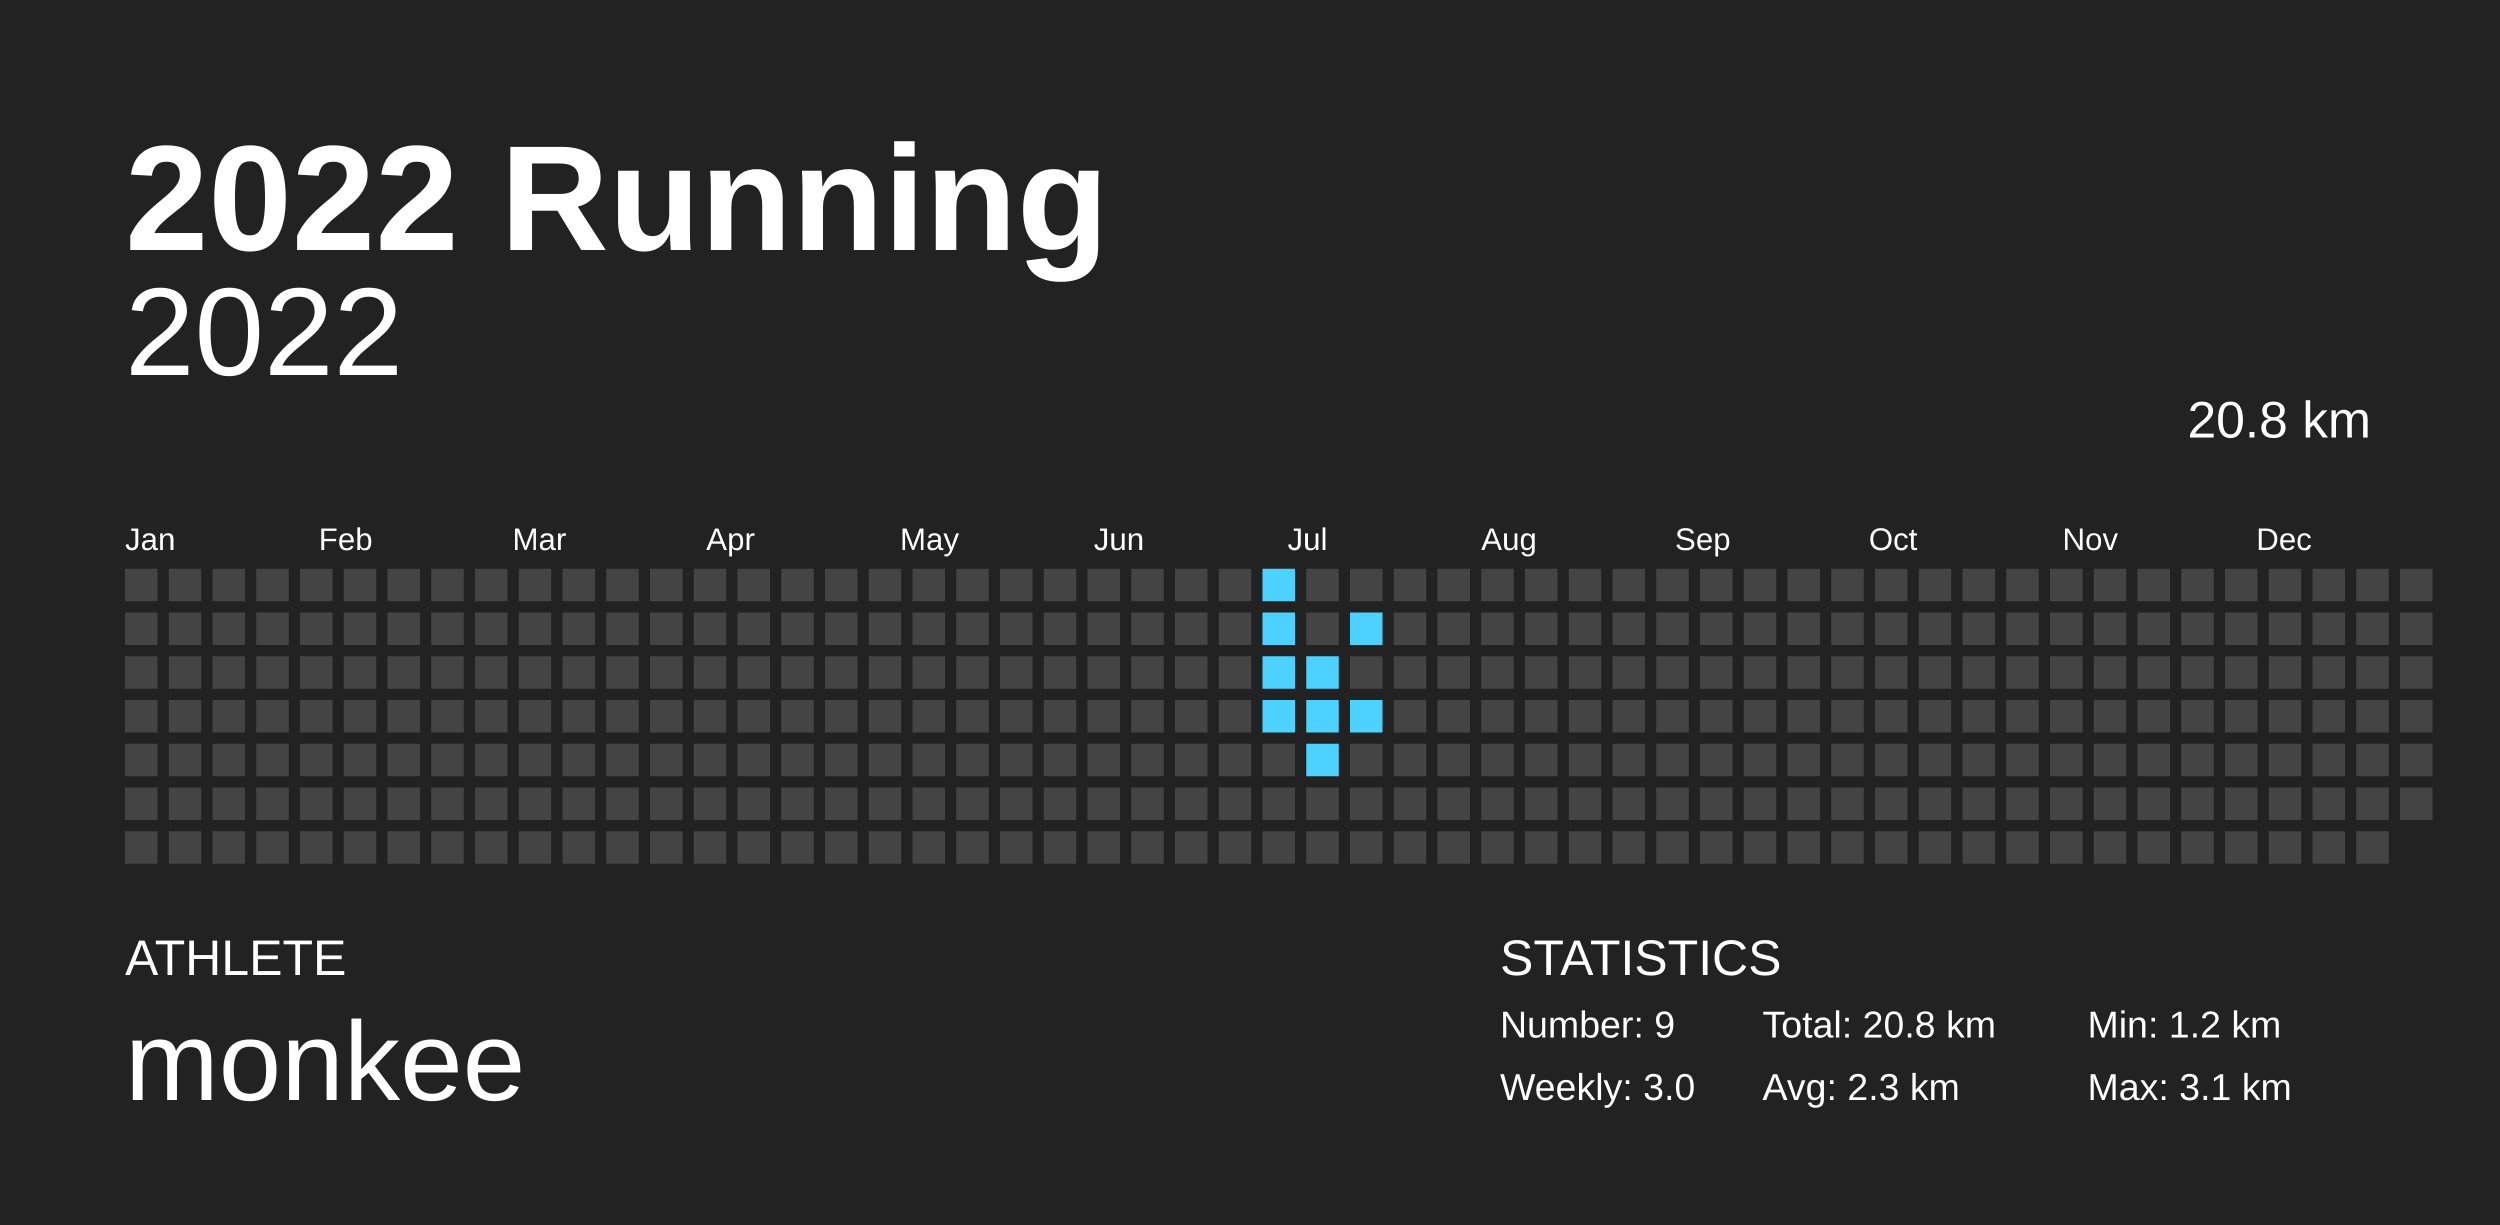
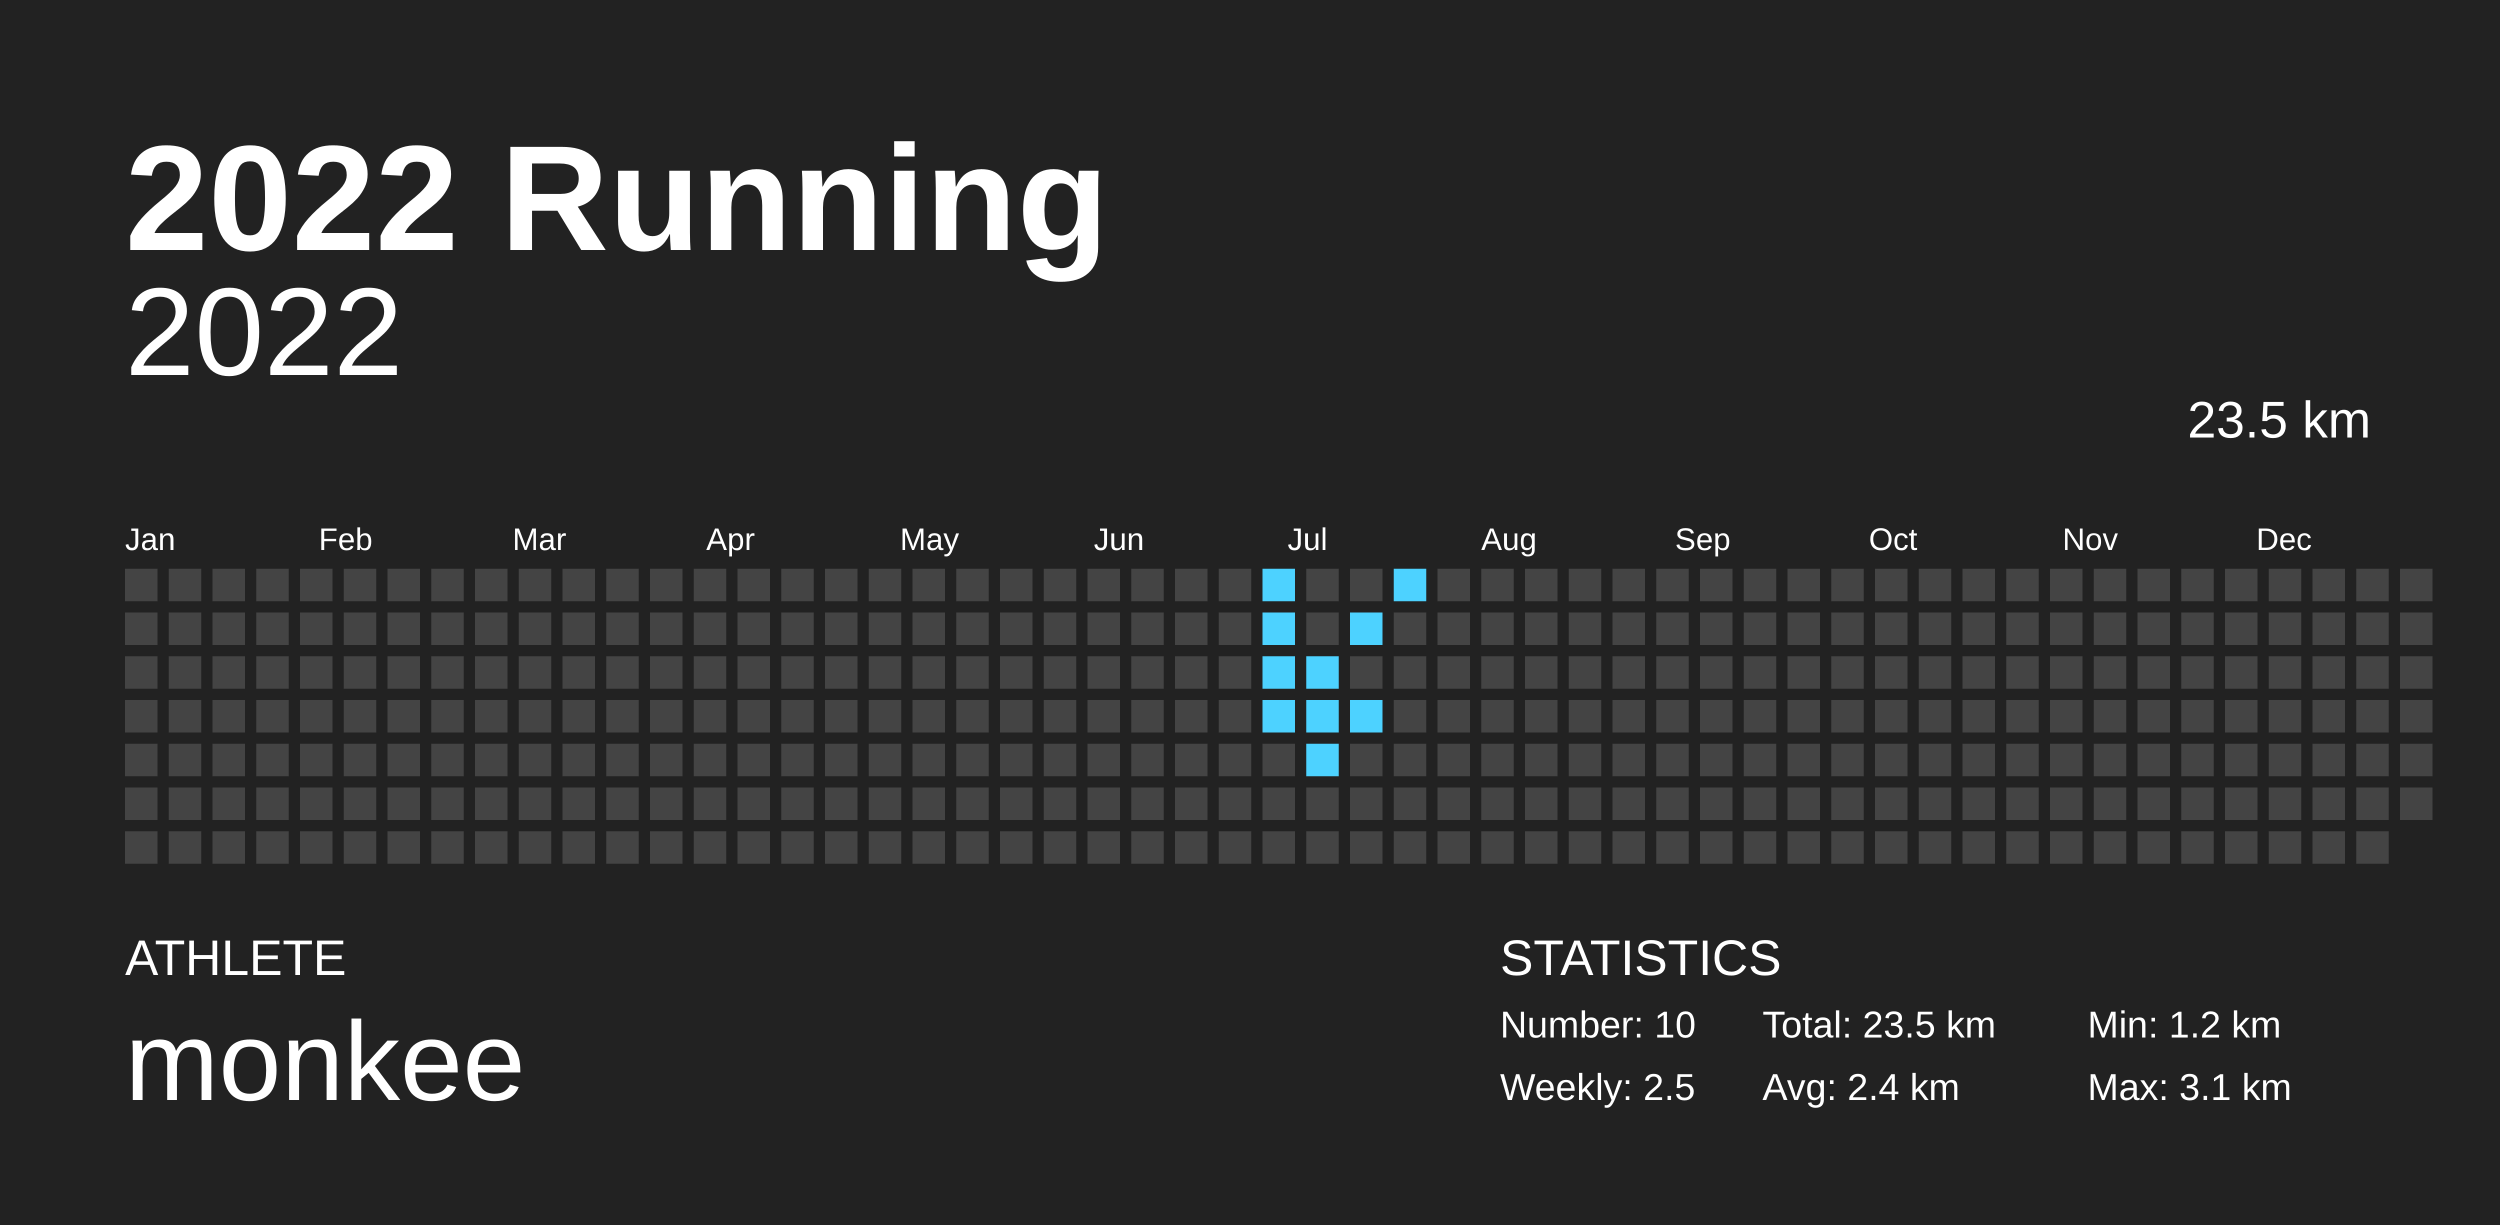
<svg xmlns="http://www.w3.org/2000/svg" baseProfile="full" height="98mm" version="1.1" viewBox="0,0,200,98" width="200mm">
  <defs />
  <rect fill="#222222" height="98" width="200" x="0" y="0" />
  <text fill="#FFFFFF" style="font-size:12px; font-family:Arial; font-weight:bold;" x="10" y="20">2022 Running</text>
  <text fill="#FFFFFF" style="font-size:4px; font-family:Arial" x="10" y="78">ATHLETE</text>
  <text fill="#FFFFFF" style="font-size:9px; font-family:Arial" x="10" y="88">monkee</text>
  <text fill="#FFFFFF" style="font-size:4px; font-family:Arial" x="120" y="78">STATISTICS</text>
-   <text fill="#FFFFFF" style="font-size:3px; font-family:Arial" x="120" y="83">Number: 9</text>
-   <text fill="#FFFFFF" style="font-size:3px; font-family:Arial" x="120" y="88">Weekly: 3.0</text>
-   <text fill="#FFFFFF" style="font-size:3px; font-family:Arial" x="141" y="83">Total: 20.8 km</text>
-   <text fill="#FFFFFF" style="font-size:3px; font-family:Arial" x="141" y="88">Avg: 2.3 km</text>
+   <text fill="#FFFFFF" style="font-size:3px; font-family:Arial" x="120" y="83">Number: 10</text>
+   <text fill="#FFFFFF" style="font-size:3px; font-family:Arial" x="120" y="88">Weekly: 2.5</text>
+   <text fill="#FFFFFF" style="font-size:3px; font-family:Arial" x="141" y="83">Total: 23.5 km</text>
+   <text fill="#FFFFFF" style="font-size:3px; font-family:Arial" x="141" y="88">Avg: 2.4 km</text>
  <text fill="#FFFFFF" style="font-size:3px; font-family:Arial" x="167" y="83">Min: 1.2 km</text>
  <text fill="#FFFFFF" style="font-size:3px; font-family:Arial" x="167" y="88">Max: 3.1 km</text>
  <text alignment-baseline="hanging" fill="#FFFFFF" style="font-size:10.0px; font-family:Arial;" x="10" y="30">2022</text>
-   <text alignment-baseline="hanging" fill="#FFFFFF" style="font-size:4.125px; font-family:Arial;" x="175" y="35">20.8 km</text>
+   <text alignment-baseline="hanging" fill="#FFFFFF" style="font-size:4.125px; font-family:Arial;" x="175" y="35">23.5 km</text>
  <text fill="#FFFFFF" style="font-size:2.5px; font-family:Arial" x="10.0" y="44">Jan</text>
  <text fill="#FFFFFF" style="font-size:2.5px; font-family:Arial" x="25.5" y="44">Feb</text>
  <text fill="#FFFFFF" style="font-size:2.5px; font-family:Arial" x="41.0" y="44">Mar</text>
  <text fill="#FFFFFF" style="font-size:2.5px; font-family:Arial" x="56.5" y="44">Apr</text>
  <text fill="#FFFFFF" style="font-size:2.5px; font-family:Arial" x="72.0" y="44">May</text>
  <text fill="#FFFFFF" style="font-size:2.5px; font-family:Arial" x="87.5" y="44">Jun</text>
  <text fill="#FFFFFF" style="font-size:2.5px; font-family:Arial" x="103.0" y="44">Jul</text>
  <text fill="#FFFFFF" style="font-size:2.5px; font-family:Arial" x="118.5" y="44">Aug</text>
  <text fill="#FFFFFF" style="font-size:2.5px; font-family:Arial" x="134.0" y="44">Sep</text>
  <text fill="#FFFFFF" style="font-size:2.5px; font-family:Arial" x="149.5" y="44">Oct</text>
  <text fill="#FFFFFF" style="font-size:2.5px; font-family:Arial" x="165.0" y="44">Nov</text>
  <text fill="#FFFFFF" style="font-size:2.5px; font-family:Arial" x="180.5" y="44">Dec</text>
  <rect fill="#444444" height="2.6" width="2.6" x="10.0" y="45.5" />
  <rect fill="#444444" height="2.6" width="2.6" x="10.0" y="49.0" />
  <rect fill="#444444" height="2.6" width="2.6" x="10.0" y="52.5" />
  <rect fill="#444444" height="2.6" width="2.6" x="10.0" y="56.0" />
  <rect fill="#444444" height="2.6" width="2.6" x="10.0" y="59.5" />
  <rect fill="#444444" height="2.6" width="2.6" x="10.0" y="63.0" />
  <rect fill="#444444" height="2.6" width="2.6" x="10.0" y="66.5" />
  <rect fill="#444444" height="2.6" width="2.6" x="13.5" y="45.5" />
  <rect fill="#444444" height="2.6" width="2.6" x="13.5" y="49.0" />
  <rect fill="#444444" height="2.6" width="2.6" x="13.5" y="52.5" />
  <rect fill="#444444" height="2.6" width="2.6" x="13.5" y="56.0" />
  <rect fill="#444444" height="2.6" width="2.6" x="13.5" y="59.5" />
  <rect fill="#444444" height="2.6" width="2.6" x="13.5" y="63.0" />
  <rect fill="#444444" height="2.6" width="2.6" x="13.5" y="66.5" />
  <rect fill="#444444" height="2.6" width="2.6" x="17.0" y="45.5" />
  <rect fill="#444444" height="2.6" width="2.6" x="17.0" y="49.0" />
  <rect fill="#444444" height="2.6" width="2.6" x="17.0" y="52.5" />
  <rect fill="#444444" height="2.6" width="2.6" x="17.0" y="56.0" />
  <rect fill="#444444" height="2.6" width="2.6" x="17.0" y="59.5" />
  <rect fill="#444444" height="2.6" width="2.6" x="17.0" y="63.0" />
  <rect fill="#444444" height="2.6" width="2.6" x="17.0" y="66.5" />
  <rect fill="#444444" height="2.6" width="2.6" x="20.5" y="45.5" />
  <rect fill="#444444" height="2.6" width="2.6" x="20.5" y="49.0" />
  <rect fill="#444444" height="2.6" width="2.6" x="20.5" y="52.5" />
  <rect fill="#444444" height="2.6" width="2.6" x="20.5" y="56.0" />
  <rect fill="#444444" height="2.6" width="2.6" x="20.5" y="59.5" />
  <rect fill="#444444" height="2.6" width="2.6" x="20.5" y="63.0" />
  <rect fill="#444444" height="2.6" width="2.6" x="20.5" y="66.5" />
  <rect fill="#444444" height="2.6" width="2.6" x="24.0" y="45.5" />
  <rect fill="#444444" height="2.6" width="2.6" x="24.0" y="49.0" />
  <rect fill="#444444" height="2.6" width="2.6" x="24.0" y="52.5" />
  <rect fill="#444444" height="2.6" width="2.6" x="24.0" y="56.0" />
  <rect fill="#444444" height="2.6" width="2.6" x="24.0" y="59.5" />
  <rect fill="#444444" height="2.6" width="2.6" x="24.0" y="63.0" />
  <rect fill="#444444" height="2.6" width="2.6" x="24.0" y="66.5" />
  <rect fill="#444444" height="2.6" width="2.6" x="27.5" y="45.5" />
  <rect fill="#444444" height="2.6" width="2.6" x="27.5" y="49.0" />
  <rect fill="#444444" height="2.6" width="2.6" x="27.5" y="52.5" />
  <rect fill="#444444" height="2.6" width="2.6" x="27.5" y="56.0" />
  <rect fill="#444444" height="2.6" width="2.6" x="27.5" y="59.5" />
  <rect fill="#444444" height="2.6" width="2.6" x="27.5" y="63.0" />
  <rect fill="#444444" height="2.6" width="2.6" x="27.5" y="66.5" />
  <rect fill="#444444" height="2.6" width="2.6" x="31.0" y="45.5" />
  <rect fill="#444444" height="2.6" width="2.6" x="31.0" y="49.0" />
  <rect fill="#444444" height="2.6" width="2.6" x="31.0" y="52.5" />
  <rect fill="#444444" height="2.6" width="2.6" x="31.0" y="56.0" />
  <rect fill="#444444" height="2.6" width="2.6" x="31.0" y="59.5" />
  <rect fill="#444444" height="2.6" width="2.6" x="31.0" y="63.0" />
  <rect fill="#444444" height="2.6" width="2.6" x="31.0" y="66.5" />
  <rect fill="#444444" height="2.6" width="2.6" x="34.5" y="45.5" />
  <rect fill="#444444" height="2.6" width="2.6" x="34.5" y="49.0" />
  <rect fill="#444444" height="2.6" width="2.6" x="34.5" y="52.5" />
  <rect fill="#444444" height="2.6" width="2.6" x="34.5" y="56.0" />
  <rect fill="#444444" height="2.6" width="2.6" x="34.5" y="59.5" />
  <rect fill="#444444" height="2.6" width="2.6" x="34.5" y="63.0" />
  <rect fill="#444444" height="2.6" width="2.6" x="34.5" y="66.5" />
  <rect fill="#444444" height="2.6" width="2.6" x="38.0" y="45.5" />
  <rect fill="#444444" height="2.6" width="2.6" x="38.0" y="49.0" />
  <rect fill="#444444" height="2.6" width="2.6" x="38.0" y="52.5" />
  <rect fill="#444444" height="2.6" width="2.6" x="38.0" y="56.0" />
  <rect fill="#444444" height="2.6" width="2.6" x="38.0" y="59.5" />
  <rect fill="#444444" height="2.6" width="2.6" x="38.0" y="63.0" />
  <rect fill="#444444" height="2.6" width="2.6" x="38.0" y="66.5" />
  <rect fill="#444444" height="2.6" width="2.6" x="41.5" y="45.5" />
  <rect fill="#444444" height="2.6" width="2.6" x="41.5" y="49.0" />
  <rect fill="#444444" height="2.6" width="2.6" x="41.5" y="52.5" />
  <rect fill="#444444" height="2.6" width="2.6" x="41.5" y="56.0" />
  <rect fill="#444444" height="2.6" width="2.6" x="41.5" y="59.5" />
  <rect fill="#444444" height="2.6" width="2.6" x="41.5" y="63.0" />
  <rect fill="#444444" height="2.6" width="2.6" x="41.5" y="66.5" />
  <rect fill="#444444" height="2.6" width="2.6" x="45.0" y="45.5" />
  <rect fill="#444444" height="2.6" width="2.6" x="45.0" y="49.0" />
  <rect fill="#444444" height="2.6" width="2.6" x="45.0" y="52.5" />
  <rect fill="#444444" height="2.6" width="2.6" x="45.0" y="56.0" />
  <rect fill="#444444" height="2.6" width="2.6" x="45.0" y="59.5" />
  <rect fill="#444444" height="2.6" width="2.6" x="45.0" y="63.0" />
  <rect fill="#444444" height="2.6" width="2.6" x="45.0" y="66.5" />
  <rect fill="#444444" height="2.6" width="2.6" x="48.5" y="45.5" />
  <rect fill="#444444" height="2.6" width="2.6" x="48.5" y="49.0" />
  <rect fill="#444444" height="2.6" width="2.6" x="48.5" y="52.5" />
  <rect fill="#444444" height="2.6" width="2.6" x="48.5" y="56.0" />
  <rect fill="#444444" height="2.6" width="2.6" x="48.5" y="59.5" />
  <rect fill="#444444" height="2.6" width="2.6" x="48.5" y="63.0" />
  <rect fill="#444444" height="2.6" width="2.6" x="48.5" y="66.5" />
  <rect fill="#444444" height="2.6" width="2.6" x="52.0" y="45.5" />
  <rect fill="#444444" height="2.6" width="2.6" x="52.0" y="49.0" />
  <rect fill="#444444" height="2.6" width="2.6" x="52.0" y="52.5" />
  <rect fill="#444444" height="2.6" width="2.6" x="52.0" y="56.0" />
  <rect fill="#444444" height="2.6" width="2.6" x="52.0" y="59.5" />
  <rect fill="#444444" height="2.6" width="2.6" x="52.0" y="63.0" />
  <rect fill="#444444" height="2.6" width="2.6" x="52.0" y="66.5" />
  <rect fill="#444444" height="2.6" width="2.6" x="55.5" y="45.5" />
  <rect fill="#444444" height="2.6" width="2.6" x="55.5" y="49.0" />
  <rect fill="#444444" height="2.6" width="2.6" x="55.5" y="52.5" />
  <rect fill="#444444" height="2.6" width="2.6" x="55.5" y="56.0" />
  <rect fill="#444444" height="2.6" width="2.6" x="55.5" y="59.5" />
  <rect fill="#444444" height="2.6" width="2.6" x="55.5" y="63.0" />
  <rect fill="#444444" height="2.6" width="2.6" x="55.5" y="66.5" />
  <rect fill="#444444" height="2.6" width="2.6" x="59.0" y="45.5" />
  <rect fill="#444444" height="2.6" width="2.6" x="59.0" y="49.0" />
  <rect fill="#444444" height="2.6" width="2.6" x="59.0" y="52.5" />
  <rect fill="#444444" height="2.6" width="2.6" x="59.0" y="56.0" />
  <rect fill="#444444" height="2.6" width="2.6" x="59.0" y="59.5" />
  <rect fill="#444444" height="2.6" width="2.6" x="59.0" y="63.0" />
  <rect fill="#444444" height="2.6" width="2.6" x="59.0" y="66.5" />
  <rect fill="#444444" height="2.6" width="2.6" x="62.5" y="45.5" />
  <rect fill="#444444" height="2.6" width="2.6" x="62.5" y="49.0" />
  <rect fill="#444444" height="2.6" width="2.6" x="62.5" y="52.5" />
  <rect fill="#444444" height="2.6" width="2.6" x="62.5" y="56.0" />
  <rect fill="#444444" height="2.6" width="2.6" x="62.5" y="59.5" />
  <rect fill="#444444" height="2.6" width="2.6" x="62.5" y="63.0" />
  <rect fill="#444444" height="2.6" width="2.6" x="62.5" y="66.5" />
  <rect fill="#444444" height="2.6" width="2.6" x="66.0" y="45.5" />
  <rect fill="#444444" height="2.6" width="2.6" x="66.0" y="49.0" />
  <rect fill="#444444" height="2.6" width="2.6" x="66.0" y="52.5" />
  <rect fill="#444444" height="2.6" width="2.6" x="66.0" y="56.0" />
  <rect fill="#444444" height="2.6" width="2.6" x="66.0" y="59.5" />
  <rect fill="#444444" height="2.6" width="2.6" x="66.0" y="63.0" />
  <rect fill="#444444" height="2.6" width="2.6" x="66.0" y="66.5" />
  <rect fill="#444444" height="2.6" width="2.6" x="69.5" y="45.5" />
  <rect fill="#444444" height="2.6" width="2.6" x="69.5" y="49.0" />
  <rect fill="#444444" height="2.6" width="2.6" x="69.5" y="52.5" />
  <rect fill="#444444" height="2.6" width="2.6" x="69.5" y="56.0" />
  <rect fill="#444444" height="2.6" width="2.6" x="69.5" y="59.5" />
  <rect fill="#444444" height="2.6" width="2.6" x="69.5" y="63.0" />
  <rect fill="#444444" height="2.6" width="2.6" x="69.5" y="66.5" />
  <rect fill="#444444" height="2.6" width="2.6" x="73.0" y="45.5" />
  <rect fill="#444444" height="2.6" width="2.6" x="73.0" y="49.0" />
  <rect fill="#444444" height="2.6" width="2.6" x="73.0" y="52.5" />
  <rect fill="#444444" height="2.6" width="2.6" x="73.0" y="56.0" />
  <rect fill="#444444" height="2.6" width="2.6" x="73.0" y="59.5" />
  <rect fill="#444444" height="2.6" width="2.6" x="73.0" y="63.0" />
  <rect fill="#444444" height="2.6" width="2.6" x="73.0" y="66.5" />
  <rect fill="#444444" height="2.6" width="2.6" x="76.5" y="45.5" />
  <rect fill="#444444" height="2.6" width="2.6" x="76.5" y="49.0" />
  <rect fill="#444444" height="2.6" width="2.6" x="76.5" y="52.5" />
  <rect fill="#444444" height="2.6" width="2.6" x="76.5" y="56.0" />
  <rect fill="#444444" height="2.6" width="2.6" x="76.5" y="59.5" />
  <rect fill="#444444" height="2.6" width="2.6" x="76.5" y="63.0" />
  <rect fill="#444444" height="2.6" width="2.6" x="76.5" y="66.5" />
  <rect fill="#444444" height="2.6" width="2.6" x="80.0" y="45.5" />
  <rect fill="#444444" height="2.6" width="2.6" x="80.0" y="49.0" />
  <rect fill="#444444" height="2.6" width="2.6" x="80.0" y="52.5" />
  <rect fill="#444444" height="2.6" width="2.6" x="80.0" y="56.0" />
  <rect fill="#444444" height="2.6" width="2.6" x="80.0" y="59.5" />
  <rect fill="#444444" height="2.6" width="2.6" x="80.0" y="63.0" />
  <rect fill="#444444" height="2.6" width="2.6" x="80.0" y="66.5" />
  <rect fill="#444444" height="2.6" width="2.6" x="83.5" y="45.5" />
  <rect fill="#444444" height="2.6" width="2.6" x="83.5" y="49.0" />
  <rect fill="#444444" height="2.6" width="2.6" x="83.5" y="52.5" />
  <rect fill="#444444" height="2.6" width="2.6" x="83.5" y="56.0" />
  <rect fill="#444444" height="2.6" width="2.6" x="83.5" y="59.5" />
  <rect fill="#444444" height="2.6" width="2.6" x="83.5" y="63.0" />
  <rect fill="#444444" height="2.6" width="2.6" x="83.5" y="66.5" />
  <rect fill="#444444" height="2.6" width="2.6" x="87.0" y="45.5" />
  <rect fill="#444444" height="2.6" width="2.6" x="87.0" y="49.0" />
  <rect fill="#444444" height="2.6" width="2.6" x="87.0" y="52.5" />
  <rect fill="#444444" height="2.6" width="2.6" x="87.0" y="56.0" />
  <rect fill="#444444" height="2.6" width="2.6" x="87.0" y="59.5" />
  <rect fill="#444444" height="2.6" width="2.6" x="87.0" y="63.0" />
  <rect fill="#444444" height="2.6" width="2.6" x="87.0" y="66.5" />
  <rect fill="#444444" height="2.6" width="2.6" x="90.5" y="45.5" />
  <rect fill="#444444" height="2.6" width="2.6" x="90.5" y="49.0" />
  <rect fill="#444444" height="2.6" width="2.6" x="90.5" y="52.5" />
  <rect fill="#444444" height="2.6" width="2.6" x="90.5" y="56.0" />
  <rect fill="#444444" height="2.6" width="2.6" x="90.5" y="59.5" />
  <rect fill="#444444" height="2.6" width="2.6" x="90.5" y="63.0" />
  <rect fill="#444444" height="2.6" width="2.6" x="90.5" y="66.5" />
  <rect fill="#444444" height="2.6" width="2.6" x="94.0" y="45.5" />
  <rect fill="#444444" height="2.6" width="2.6" x="94.0" y="49.0" />
  <rect fill="#444444" height="2.6" width="2.6" x="94.0" y="52.5" />
  <rect fill="#444444" height="2.6" width="2.6" x="94.0" y="56.0" />
  <rect fill="#444444" height="2.6" width="2.6" x="94.0" y="59.5" />
  <rect fill="#444444" height="2.6" width="2.6" x="94.0" y="63.0" />
  <rect fill="#444444" height="2.6" width="2.6" x="94.0" y="66.5" />
  <rect fill="#444444" height="2.6" width="2.6" x="97.5" y="45.5" />
  <rect fill="#444444" height="2.6" width="2.6" x="97.5" y="49.0" />
  <rect fill="#444444" height="2.6" width="2.6" x="97.5" y="52.5" />
  <rect fill="#444444" height="2.6" width="2.6" x="97.5" y="56.0" />
  <rect fill="#444444" height="2.6" width="2.6" x="97.5" y="59.5" />
  <rect fill="#444444" height="2.6" width="2.6" x="97.5" y="63.0" />
  <rect fill="#444444" height="2.6" width="2.6" x="97.5" y="66.5" />
  <rect fill="#4dd2ff" height="2.6" width="2.6" x="101.0" y="45.5" />
  <rect fill="#4dd2ff" height="2.6" width="2.6" x="101.0" y="49.0" />
  <rect fill="#4dd2ff" height="2.6" width="2.6" x="101.0" y="52.5" />
  <rect fill="#4dd2ff" height="2.6" width="2.6" x="101.0" y="56.0" />
  <rect fill="#444444" height="2.6" width="2.6" x="101.0" y="59.5" />
  <rect fill="#444444" height="2.6" width="2.6" x="101.0" y="63.0" />
  <rect fill="#444444" height="2.6" width="2.6" x="101.0" y="66.5" />
  <rect fill="#444444" height="2.6" width="2.6" x="104.5" y="45.5" />
  <rect fill="#444444" height="2.6" width="2.6" x="104.5" y="49.0" />
  <rect fill="#4dd2ff" height="2.6" width="2.6" x="104.5" y="52.5" />
  <rect fill="#4dd2ff" height="2.6" width="2.6" x="104.5" y="56.0" />
  <rect fill="#4dd2ff" height="2.6" width="2.6" x="104.5" y="59.5" />
  <rect fill="#444444" height="2.6" width="2.6" x="104.5" y="63.0" />
  <rect fill="#444444" height="2.6" width="2.6" x="104.5" y="66.5" />
  <rect fill="#444444" height="2.6" width="2.6" x="108.0" y="45.5" />
  <rect fill="#4dd2ff" height="2.6" width="2.6" x="108.0" y="49.0" />
  <rect fill="#444444" height="2.6" width="2.6" x="108.0" y="52.5" />
  <rect fill="#4dd2ff" height="2.6" width="2.6" x="108.0" y="56.0" />
  <rect fill="#444444" height="2.6" width="2.6" x="108.0" y="59.5" />
  <rect fill="#444444" height="2.6" width="2.6" x="108.0" y="63.0" />
  <rect fill="#444444" height="2.6" width="2.6" x="108.0" y="66.5" />
-   <rect fill="#444444" height="2.6" width="2.6" x="111.5" y="45.5" />
+   <rect fill="#4dd2ff" height="2.6" width="2.6" x="111.5" y="45.5" />
  <rect fill="#444444" height="2.6" width="2.6" x="111.5" y="49.0" />
  <rect fill="#444444" height="2.6" width="2.6" x="111.5" y="52.5" />
  <rect fill="#444444" height="2.6" width="2.6" x="111.5" y="56.0" />
  <rect fill="#444444" height="2.6" width="2.6" x="111.5" y="59.5" />
  <rect fill="#444444" height="2.6" width="2.6" x="111.5" y="63.0" />
  <rect fill="#444444" height="2.6" width="2.6" x="111.5" y="66.5" />
  <rect fill="#444444" height="2.6" width="2.6" x="115.0" y="45.5" />
  <rect fill="#444444" height="2.6" width="2.6" x="115.0" y="49.0" />
  <rect fill="#444444" height="2.6" width="2.6" x="115.0" y="52.5" />
  <rect fill="#444444" height="2.6" width="2.6" x="115.0" y="56.0" />
  <rect fill="#444444" height="2.6" width="2.6" x="115.0" y="59.5" />
  <rect fill="#444444" height="2.6" width="2.6" x="115.0" y="63.0" />
  <rect fill="#444444" height="2.6" width="2.6" x="115.0" y="66.5" />
  <rect fill="#444444" height="2.6" width="2.6" x="118.5" y="45.5" />
  <rect fill="#444444" height="2.6" width="2.6" x="118.5" y="49.0" />
  <rect fill="#444444" height="2.6" width="2.6" x="118.5" y="52.5" />
  <rect fill="#444444" height="2.6" width="2.6" x="118.5" y="56.0" />
  <rect fill="#444444" height="2.6" width="2.6" x="118.5" y="59.5" />
  <rect fill="#444444" height="2.6" width="2.6" x="118.5" y="63.0" />
  <rect fill="#444444" height="2.6" width="2.6" x="118.5" y="66.5" />
  <rect fill="#444444" height="2.6" width="2.6" x="122.0" y="45.5" />
  <rect fill="#444444" height="2.6" width="2.6" x="122.0" y="49.0" />
  <rect fill="#444444" height="2.6" width="2.6" x="122.0" y="52.5" />
  <rect fill="#444444" height="2.6" width="2.6" x="122.0" y="56.0" />
  <rect fill="#444444" height="2.6" width="2.6" x="122.0" y="59.5" />
  <rect fill="#444444" height="2.6" width="2.6" x="122.0" y="63.0" />
  <rect fill="#444444" height="2.6" width="2.6" x="122.0" y="66.5" />
  <rect fill="#444444" height="2.6" width="2.6" x="125.5" y="45.5" />
  <rect fill="#444444" height="2.6" width="2.6" x="125.5" y="49.0" />
  <rect fill="#444444" height="2.6" width="2.6" x="125.5" y="52.5" />
  <rect fill="#444444" height="2.6" width="2.6" x="125.5" y="56.0" />
  <rect fill="#444444" height="2.6" width="2.6" x="125.5" y="59.5" />
  <rect fill="#444444" height="2.6" width="2.6" x="125.5" y="63.0" />
  <rect fill="#444444" height="2.6" width="2.6" x="125.5" y="66.5" />
  <rect fill="#444444" height="2.6" width="2.6" x="129.0" y="45.5" />
  <rect fill="#444444" height="2.6" width="2.6" x="129.0" y="49.0" />
  <rect fill="#444444" height="2.6" width="2.6" x="129.0" y="52.5" />
  <rect fill="#444444" height="2.6" width="2.6" x="129.0" y="56.0" />
  <rect fill="#444444" height="2.6" width="2.6" x="129.0" y="59.5" />
  <rect fill="#444444" height="2.6" width="2.6" x="129.0" y="63.0" />
  <rect fill="#444444" height="2.6" width="2.6" x="129.0" y="66.5" />
  <rect fill="#444444" height="2.6" width="2.6" x="132.5" y="45.5" />
  <rect fill="#444444" height="2.6" width="2.6" x="132.5" y="49.0" />
  <rect fill="#444444" height="2.6" width="2.6" x="132.5" y="52.5" />
  <rect fill="#444444" height="2.6" width="2.6" x="132.5" y="56.0" />
  <rect fill="#444444" height="2.6" width="2.6" x="132.5" y="59.5" />
  <rect fill="#444444" height="2.6" width="2.6" x="132.5" y="63.0" />
  <rect fill="#444444" height="2.6" width="2.6" x="132.5" y="66.5" />
  <rect fill="#444444" height="2.6" width="2.6" x="136.0" y="45.5" />
  <rect fill="#444444" height="2.6" width="2.6" x="136.0" y="49.0" />
  <rect fill="#444444" height="2.6" width="2.6" x="136.0" y="52.5" />
  <rect fill="#444444" height="2.6" width="2.6" x="136.0" y="56.0" />
  <rect fill="#444444" height="2.6" width="2.6" x="136.0" y="59.5" />
  <rect fill="#444444" height="2.6" width="2.6" x="136.0" y="63.0" />
  <rect fill="#444444" height="2.6" width="2.6" x="136.0" y="66.5" />
  <rect fill="#444444" height="2.6" width="2.6" x="139.5" y="45.5" />
  <rect fill="#444444" height="2.6" width="2.6" x="139.5" y="49.0" />
  <rect fill="#444444" height="2.6" width="2.6" x="139.5" y="52.5" />
  <rect fill="#444444" height="2.6" width="2.6" x="139.5" y="56.0" />
  <rect fill="#444444" height="2.6" width="2.6" x="139.5" y="59.5" />
  <rect fill="#444444" height="2.6" width="2.6" x="139.5" y="63.0" />
  <rect fill="#444444" height="2.6" width="2.6" x="139.5" y="66.5" />
  <rect fill="#444444" height="2.6" width="2.6" x="143.0" y="45.5" />
  <rect fill="#444444" height="2.6" width="2.6" x="143.0" y="49.0" />
  <rect fill="#444444" height="2.6" width="2.6" x="143.0" y="52.5" />
  <rect fill="#444444" height="2.6" width="2.6" x="143.0" y="56.0" />
  <rect fill="#444444" height="2.6" width="2.6" x="143.0" y="59.5" />
  <rect fill="#444444" height="2.6" width="2.6" x="143.0" y="63.0" />
  <rect fill="#444444" height="2.6" width="2.6" x="143.0" y="66.5" />
  <rect fill="#444444" height="2.6" width="2.6" x="146.5" y="45.5" />
  <rect fill="#444444" height="2.6" width="2.6" x="146.5" y="49.0" />
  <rect fill="#444444" height="2.6" width="2.6" x="146.5" y="52.5" />
  <rect fill="#444444" height="2.6" width="2.6" x="146.5" y="56.0" />
  <rect fill="#444444" height="2.6" width="2.6" x="146.5" y="59.5" />
  <rect fill="#444444" height="2.6" width="2.6" x="146.5" y="63.0" />
  <rect fill="#444444" height="2.6" width="2.6" x="146.5" y="66.5" />
  <rect fill="#444444" height="2.6" width="2.6" x="150.0" y="45.5" />
  <rect fill="#444444" height="2.6" width="2.6" x="150.0" y="49.0" />
  <rect fill="#444444" height="2.6" width="2.6" x="150.0" y="52.5" />
  <rect fill="#444444" height="2.6" width="2.6" x="150.0" y="56.0" />
  <rect fill="#444444" height="2.6" width="2.6" x="150.0" y="59.5" />
  <rect fill="#444444" height="2.6" width="2.6" x="150.0" y="63.0" />
  <rect fill="#444444" height="2.6" width="2.6" x="150.0" y="66.5" />
  <rect fill="#444444" height="2.6" width="2.6" x="153.5" y="45.5" />
  <rect fill="#444444" height="2.6" width="2.6" x="153.5" y="49.0" />
  <rect fill="#444444" height="2.6" width="2.6" x="153.5" y="52.5" />
  <rect fill="#444444" height="2.6" width="2.6" x="153.5" y="56.0" />
  <rect fill="#444444" height="2.6" width="2.6" x="153.5" y="59.5" />
  <rect fill="#444444" height="2.6" width="2.6" x="153.5" y="63.0" />
  <rect fill="#444444" height="2.6" width="2.6" x="153.5" y="66.5" />
  <rect fill="#444444" height="2.6" width="2.6" x="157.0" y="45.5" />
  <rect fill="#444444" height="2.6" width="2.6" x="157.0" y="49.0" />
  <rect fill="#444444" height="2.6" width="2.6" x="157.0" y="52.5" />
  <rect fill="#444444" height="2.6" width="2.6" x="157.0" y="56.0" />
  <rect fill="#444444" height="2.6" width="2.6" x="157.0" y="59.5" />
  <rect fill="#444444" height="2.6" width="2.6" x="157.0" y="63.0" />
  <rect fill="#444444" height="2.6" width="2.6" x="157.0" y="66.5" />
  <rect fill="#444444" height="2.6" width="2.6" x="160.5" y="45.5" />
  <rect fill="#444444" height="2.6" width="2.6" x="160.5" y="49.0" />
  <rect fill="#444444" height="2.6" width="2.6" x="160.5" y="52.5" />
  <rect fill="#444444" height="2.6" width="2.6" x="160.5" y="56.0" />
  <rect fill="#444444" height="2.6" width="2.6" x="160.5" y="59.5" />
  <rect fill="#444444" height="2.6" width="2.6" x="160.5" y="63.0" />
  <rect fill="#444444" height="2.6" width="2.6" x="160.5" y="66.5" />
  <rect fill="#444444" height="2.6" width="2.6" x="164.0" y="45.5" />
  <rect fill="#444444" height="2.6" width="2.6" x="164.0" y="49.0" />
  <rect fill="#444444" height="2.6" width="2.6" x="164.0" y="52.5" />
  <rect fill="#444444" height="2.6" width="2.6" x="164.0" y="56.0" />
  <rect fill="#444444" height="2.6" width="2.6" x="164.0" y="59.5" />
  <rect fill="#444444" height="2.6" width="2.6" x="164.0" y="63.0" />
  <rect fill="#444444" height="2.6" width="2.6" x="164.0" y="66.5" />
  <rect fill="#444444" height="2.6" width="2.6" x="167.5" y="45.5" />
  <rect fill="#444444" height="2.6" width="2.6" x="167.5" y="49.0" />
  <rect fill="#444444" height="2.6" width="2.6" x="167.5" y="52.5" />
  <rect fill="#444444" height="2.6" width="2.6" x="167.5" y="56.0" />
  <rect fill="#444444" height="2.6" width="2.6" x="167.5" y="59.5" />
  <rect fill="#444444" height="2.6" width="2.6" x="167.5" y="63.0" />
  <rect fill="#444444" height="2.6" width="2.6" x="167.5" y="66.5" />
  <rect fill="#444444" height="2.6" width="2.6" x="171.0" y="45.5" />
  <rect fill="#444444" height="2.6" width="2.6" x="171.0" y="49.0" />
  <rect fill="#444444" height="2.6" width="2.6" x="171.0" y="52.5" />
  <rect fill="#444444" height="2.6" width="2.6" x="171.0" y="56.0" />
  <rect fill="#444444" height="2.6" width="2.6" x="171.0" y="59.5" />
  <rect fill="#444444" height="2.6" width="2.6" x="171.0" y="63.0" />
  <rect fill="#444444" height="2.6" width="2.6" x="171.0" y="66.5" />
  <rect fill="#444444" height="2.6" width="2.6" x="174.5" y="45.5" />
  <rect fill="#444444" height="2.6" width="2.6" x="174.5" y="49.0" />
  <rect fill="#444444" height="2.6" width="2.6" x="174.5" y="52.5" />
  <rect fill="#444444" height="2.6" width="2.6" x="174.5" y="56.0" />
  <rect fill="#444444" height="2.6" width="2.6" x="174.5" y="59.5" />
  <rect fill="#444444" height="2.6" width="2.6" x="174.5" y="63.0" />
  <rect fill="#444444" height="2.6" width="2.6" x="174.5" y="66.5" />
  <rect fill="#444444" height="2.6" width="2.6" x="178.0" y="45.5" />
  <rect fill="#444444" height="2.6" width="2.6" x="178.0" y="49.0" />
  <rect fill="#444444" height="2.6" width="2.6" x="178.0" y="52.5" />
  <rect fill="#444444" height="2.6" width="2.6" x="178.0" y="56.0" />
  <rect fill="#444444" height="2.6" width="2.6" x="178.0" y="59.5" />
  <rect fill="#444444" height="2.6" width="2.6" x="178.0" y="63.0" />
  <rect fill="#444444" height="2.6" width="2.6" x="178.0" y="66.5" />
  <rect fill="#444444" height="2.6" width="2.6" x="181.5" y="45.5" />
  <rect fill="#444444" height="2.6" width="2.6" x="181.5" y="49.0" />
  <rect fill="#444444" height="2.6" width="2.6" x="181.5" y="52.5" />
  <rect fill="#444444" height="2.6" width="2.6" x="181.5" y="56.0" />
  <rect fill="#444444" height="2.6" width="2.6" x="181.5" y="59.5" />
  <rect fill="#444444" height="2.6" width="2.6" x="181.5" y="63.0" />
  <rect fill="#444444" height="2.6" width="2.6" x="181.5" y="66.5" />
  <rect fill="#444444" height="2.6" width="2.6" x="185.0" y="45.5" />
  <rect fill="#444444" height="2.6" width="2.6" x="185.0" y="49.0" />
  <rect fill="#444444" height="2.6" width="2.6" x="185.0" y="52.5" />
  <rect fill="#444444" height="2.6" width="2.6" x="185.0" y="56.0" />
  <rect fill="#444444" height="2.6" width="2.6" x="185.0" y="59.5" />
  <rect fill="#444444" height="2.6" width="2.6" x="185.0" y="63.0" />
  <rect fill="#444444" height="2.6" width="2.6" x="185.0" y="66.5" />
  <rect fill="#444444" height="2.6" width="2.6" x="188.5" y="45.5" />
  <rect fill="#444444" height="2.6" width="2.6" x="188.5" y="49.0" />
  <rect fill="#444444" height="2.6" width="2.6" x="188.5" y="52.5" />
  <rect fill="#444444" height="2.6" width="2.6" x="188.5" y="56.0" />
  <rect fill="#444444" height="2.6" width="2.6" x="188.5" y="59.5" />
  <rect fill="#444444" height="2.6" width="2.6" x="188.5" y="63.0" />
  <rect fill="#444444" height="2.6" width="2.6" x="188.5" y="66.5" />
  <rect fill="#444444" height="2.6" width="2.6" x="192.0" y="45.5" />
  <rect fill="#444444" height="2.6" width="2.6" x="192.0" y="49.0" />
  <rect fill="#444444" height="2.6" width="2.6" x="192.0" y="52.5" />
  <rect fill="#444444" height="2.6" width="2.6" x="192.0" y="56.0" />
  <rect fill="#444444" height="2.6" width="2.6" x="192.0" y="59.5" />
  <rect fill="#444444" height="2.6" width="2.6" x="192.0" y="63.0" />
</svg>
